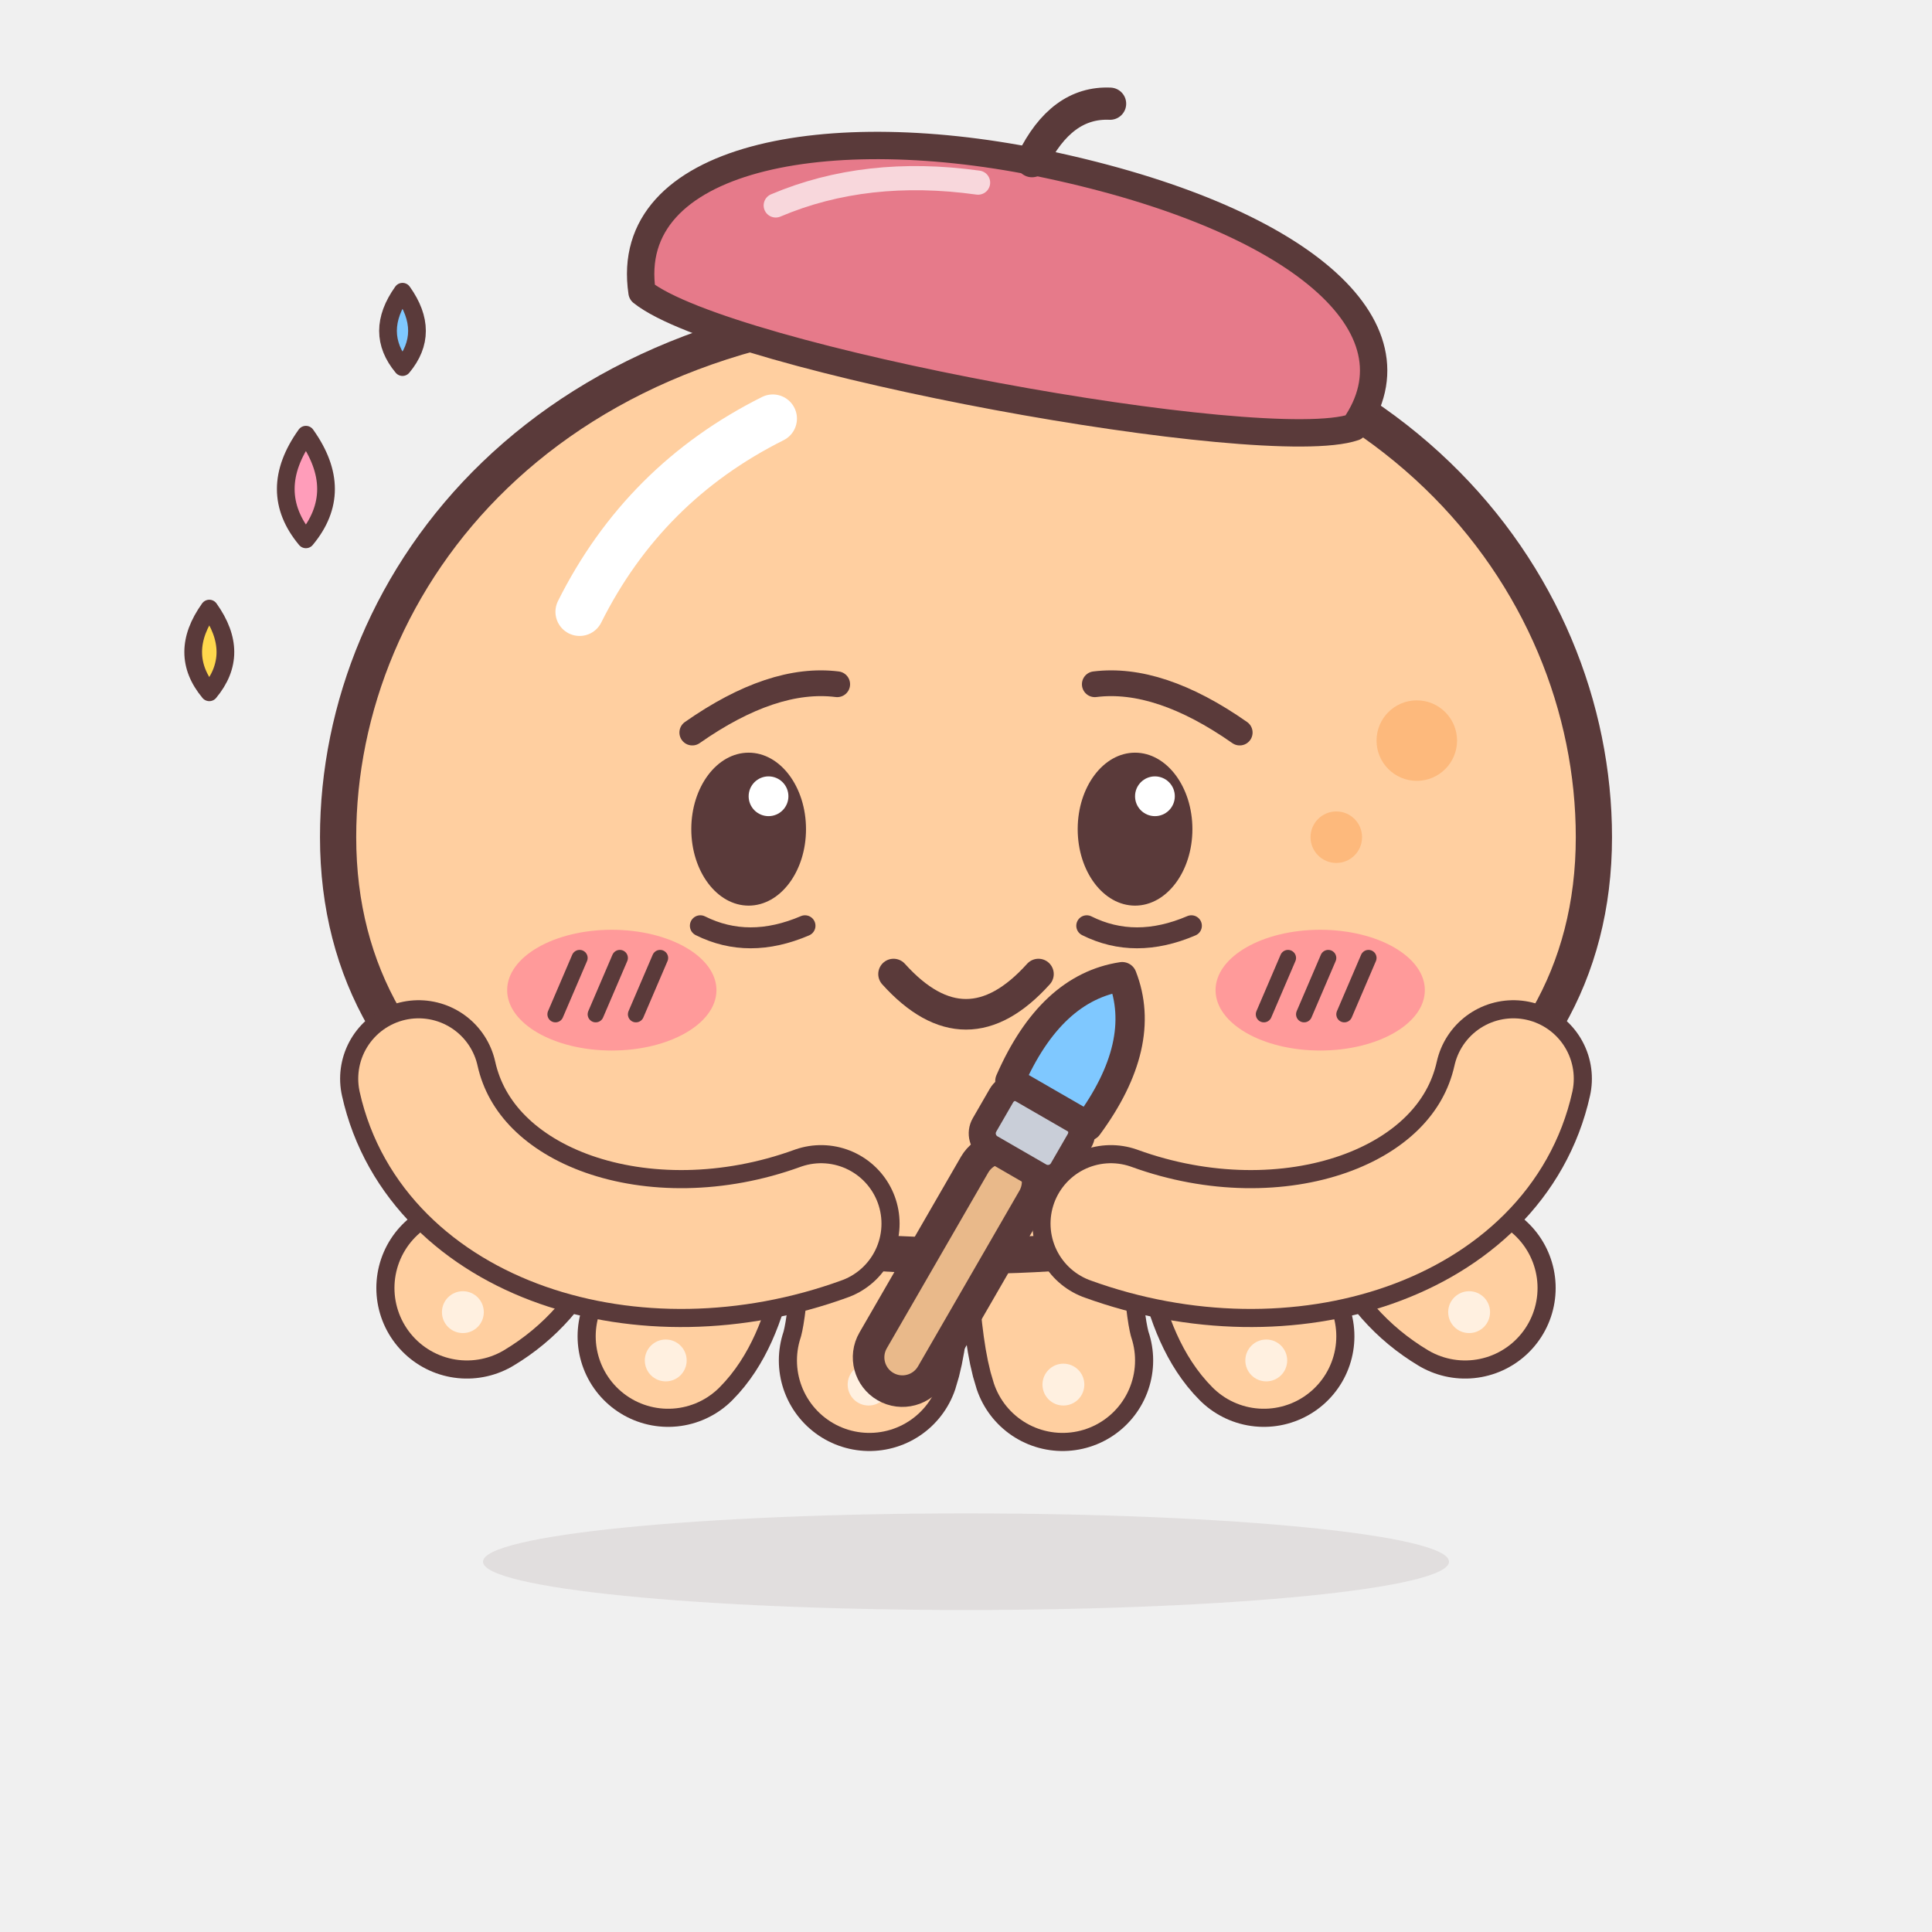
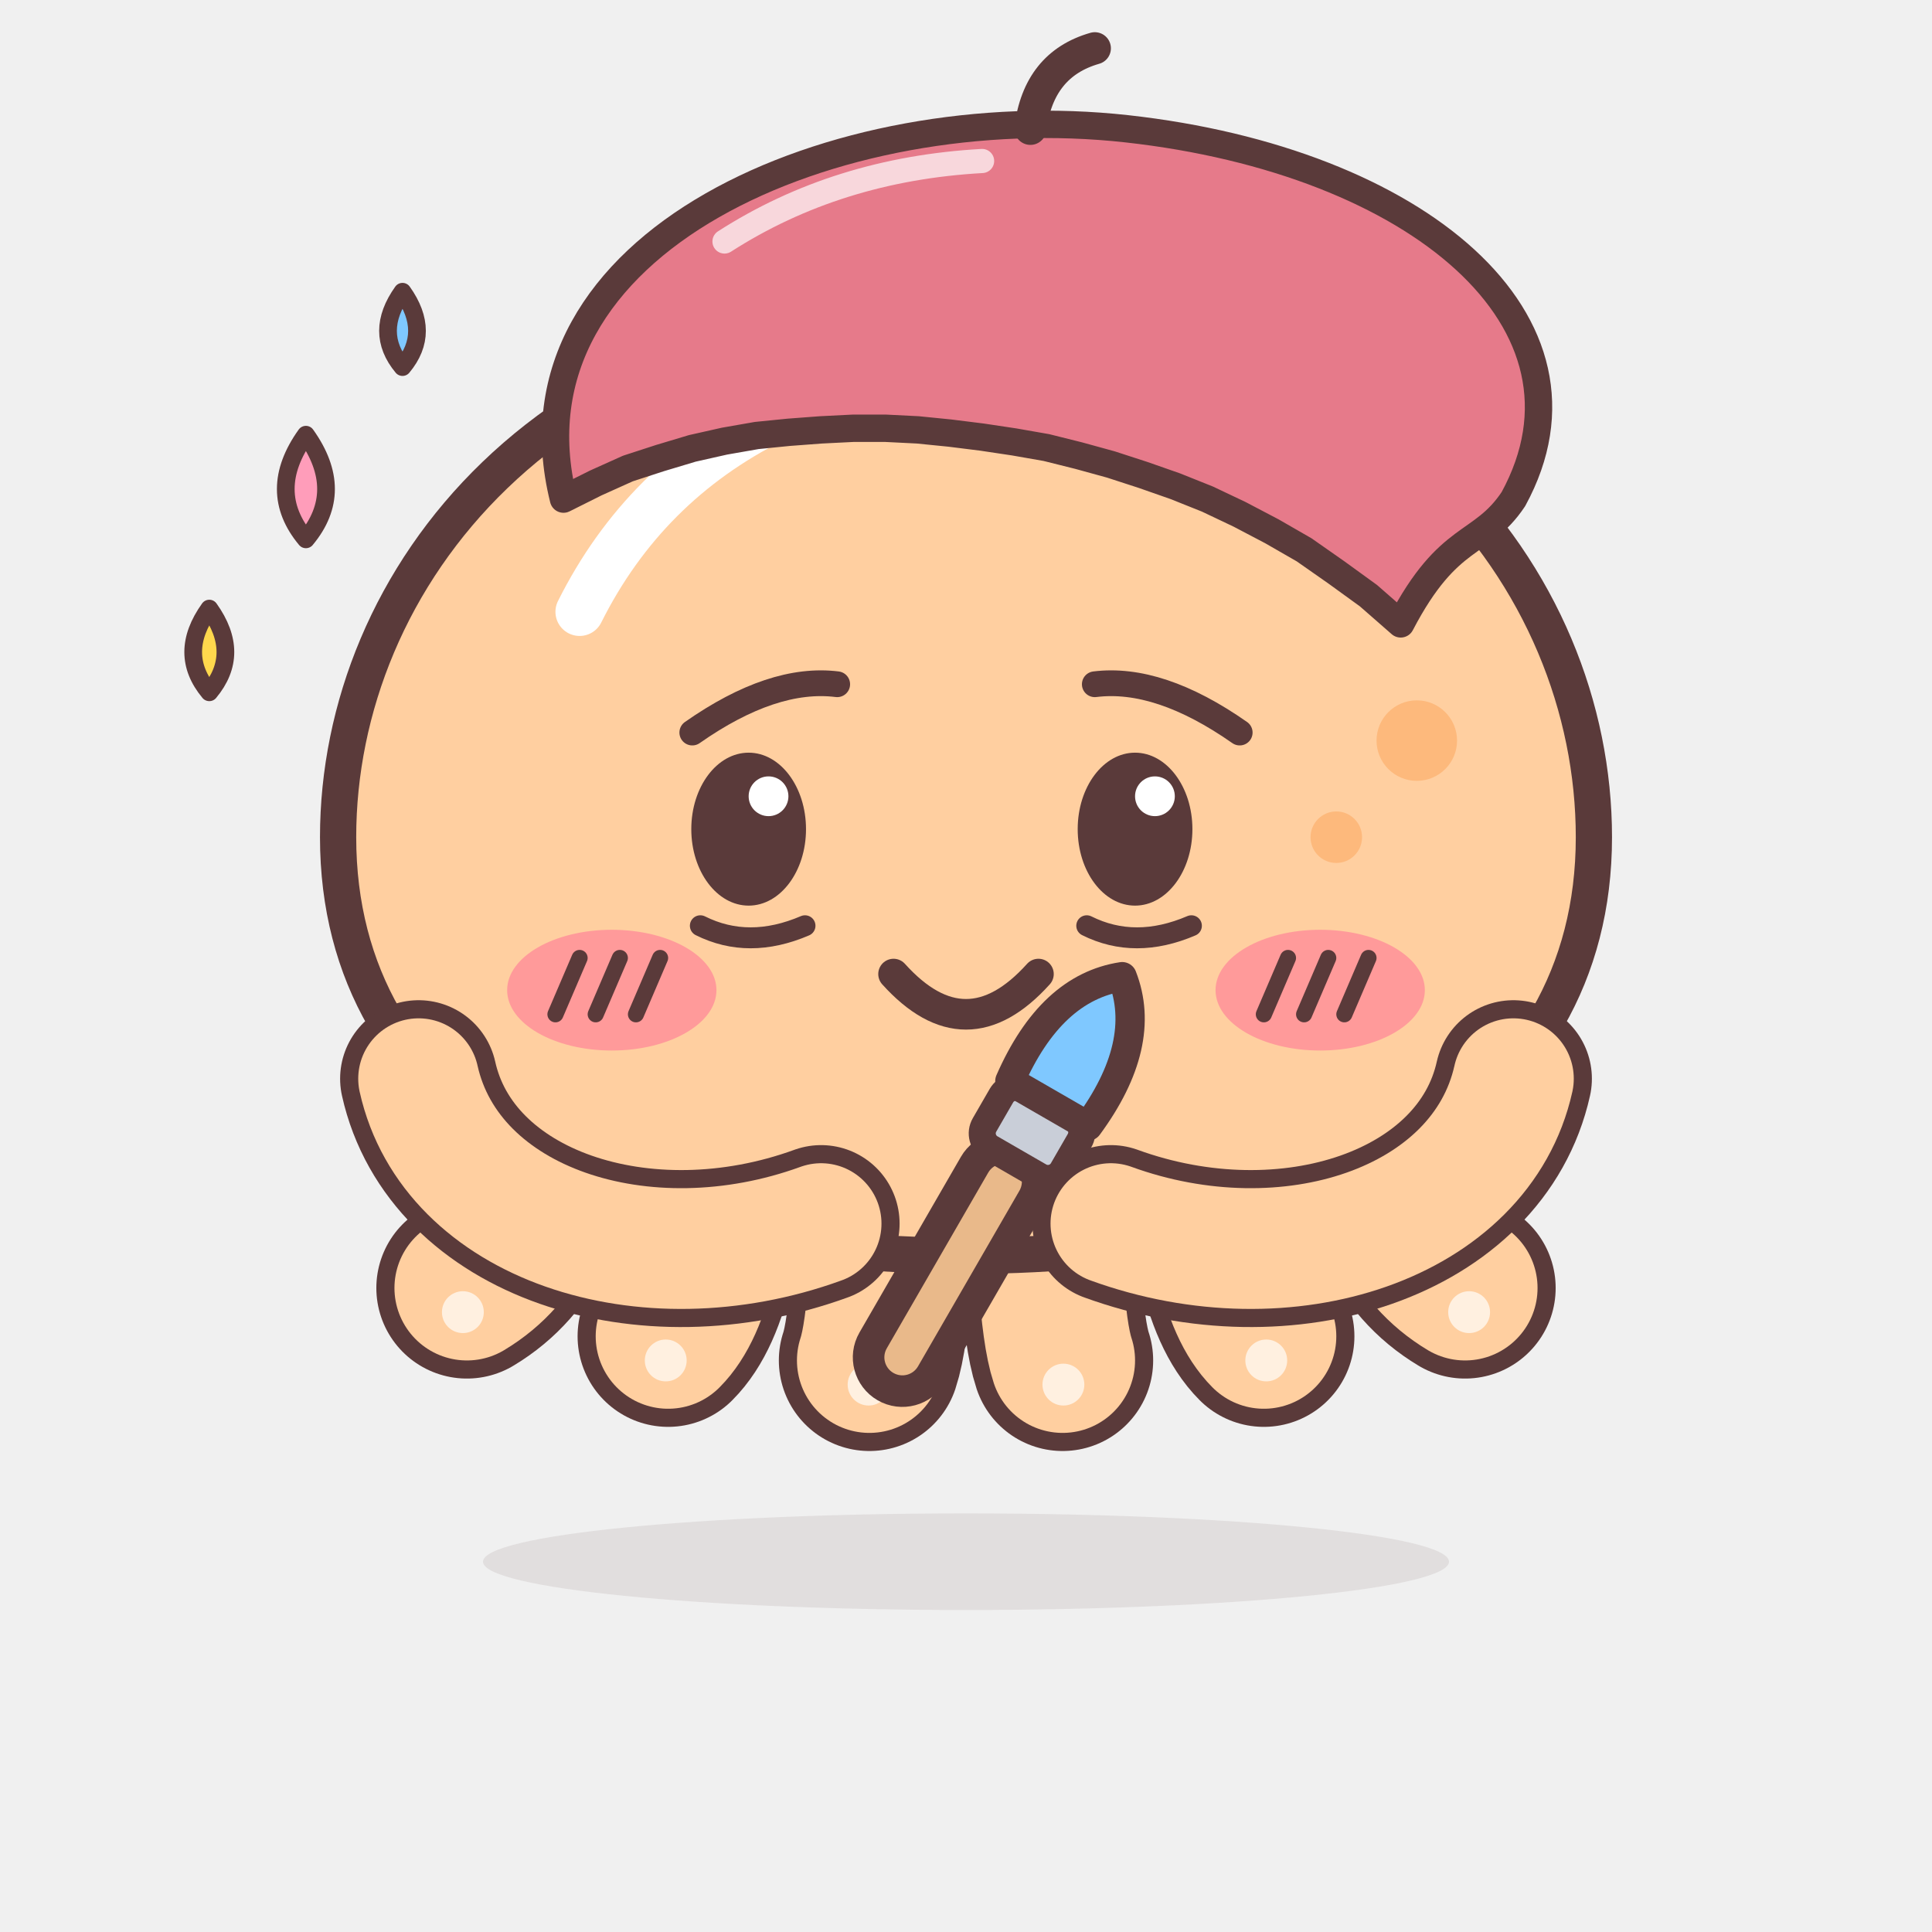
<svg xmlns="http://www.w3.org/2000/svg" viewBox="0 0 240 240" width="240" height="240">
  <ellipse cx="120" cy="194" rx="60" ry="6" fill="#5A3A3A" opacity="0.10" />
  <g fill="none" stroke-linecap="round" stroke-linejoin="round">
    <g stroke="#5A3A3A" stroke-width="22.5">
      <path d="M68 138 Q 68 154, 58 160" />
      <path d="M89 138 Q 89 160, 83 166" />
      <path d="M110 138 Q 110 163, 108 169" />
      <path d="M130 138 Q 130 163, 132 169" />
      <path d="M151 138 Q 151 160, 157 166" />
      <path d="M172 138 Q 172 154, 182 160" />
    </g>
    <g stroke="#FFCFA0" stroke-width="18">
      <path d="M68 138 Q 68 154, 58 160" />
      <path d="M89 138 Q 89 160, 83 166" />
      <path d="M110 138 Q 110 163, 108 169" />
      <path d="M130 138 Q 130 163, 132 169" />
      <path d="M151 138 Q 151 160, 157 166" />
      <path d="M172 138 Q 172 154, 182 160" />
    </g>
  </g>
  <g fill="none" stroke-linecap="round" stroke-linejoin="round">
    <g stroke="#5A3A3A" stroke-width="19.5" />
    <g stroke="#FFCFA0" stroke-width="15" />
  </g>
  <g fill="#FFF0E0">
    <circle cx="57.5" cy="163" r="2.6" />
    <circle cx="82.7" cy="169" r="2.6" />
    <circle cx="107.9" cy="172" r="2.6" />
    <circle cx="132.1" cy="172" r="2.6" />
    <circle cx="157.3" cy="169" r="2.6" />
    <circle cx="182.5" cy="163" r="2.6" />
  </g>
  <path d="M120 38 C 172 38, 198 72, 198 104 C 198 138, 166 156, 120 156 C 74 156, 42 138, 42 104 C 42 72, 68 38, 120 38 Z" fill="#FFCFA0" stroke="#5A3A3A" stroke-width="4.5" />
  <g fill="#FDB97C">
    <circle cx="176" cy="92" r="5" />
    <circle cx="166" cy="104" r="3.2" />
  </g>
  <path d="M72 76 Q 80 60, 96 52" fill="none" stroke="#FFFFFF" stroke-width="6" stroke-linecap="round" />
-   <g transform="rotate(12 126 40)">
-     <path d="M80 46 C 74 30, 98 20, 126 20 C 158 20, 176 30, 170 44 C 160 50, 92 52, 80 46 Z" fill="#E67A8A" stroke="#5A3A3A" stroke-width="3.4" stroke-linejoin="round" />
-     <path d="M124 20 q 2 -8 8 -9" stroke="#5A3A3A" stroke-width="4" fill="none" stroke-linecap="round" />
-     <path d="M94 32 Q 104 25, 118 24" stroke="#FFFFFF" stroke-width="3" fill="none" stroke-linecap="round" opacity="0.7" />
-   </g>
+   <path d="M70 62.0 C 62 30, 104 12, 140 16 C 176 20, 200 40, 188 62 C 184 68, 180 66, 174 77.5 L 174 77.5 L 170 74.0 L 166 71.1 L 162 68.3 L 158 66.0 L 154 63.9 L 150 62.0 L 146 60.4 L 142 59.0 L 138 57.7 L 134 56.6 L 130 55.6 L 126 54.9 L 122 54.3 L 118 53.8 L 114 53.4 L 110 53.2 L 106 53.2 L 102 53.4 L 98 53.7 L 94 54.1 L 90 54.8 L 86 55.7 L 82 56.9 L 78 58.2 L 74 60.0 L 70 62.0 Z" fill="#E67A8A" stroke="#5A3A3A" stroke-width="3.4" stroke-linejoin="round" />
+   <path d="M128 16 q 1 -8 8 -10" stroke="#5A3A3A" stroke-width="4" fill="none" stroke-linecap="round" />
+   <path d="M90 30 Q 104 21, 122 20" stroke="#FFFFFF" stroke-width="3" fill="none" stroke-linecap="round" opacity="0.7" />
  <ellipse cx="76" cy="123" rx="13" ry="7.5" fill="#FF9A9A" />
  <ellipse cx="164" cy="123" rx="13" ry="7.5" fill="#FF9A9A" />
  <path d="M72 119 l -3 7" fill="none" stroke="#5A3A3A" stroke-width="2" stroke-linecap="round" stroke-linejoin="round" />
  <path d="M77 119 l -3 7" fill="none" stroke="#5A3A3A" stroke-width="2" stroke-linecap="round" stroke-linejoin="round" />
  <path d="M82 119 l -3 7" fill="none" stroke="#5A3A3A" stroke-width="2" stroke-linecap="round" stroke-linejoin="round" />
  <path d="M160 119 l -3 7" fill="none" stroke="#5A3A3A" stroke-width="2" stroke-linecap="round" stroke-linejoin="round" />
  <path d="M165 119 l -3 7" fill="none" stroke="#5A3A3A" stroke-width="2" stroke-linecap="round" stroke-linejoin="round" />
  <path d="M170 119 l -3 7" fill="none" stroke="#5A3A3A" stroke-width="2" stroke-linecap="round" stroke-linejoin="round" />
  <path d="M86 91 Q 96 84, 104 85" fill="none" stroke="#5A3A3A" stroke-width="3.2" stroke-linecap="round" stroke-linejoin="round" />
  <path d="M154 91 Q 144 84, 136 85" fill="none" stroke="#5A3A3A" stroke-width="3.2" stroke-linecap="round" stroke-linejoin="round" />
  <ellipse cx="93" cy="103" rx="7.125" ry="9.5" fill="#5A3A3A" />
  <circle cx="95.47" cy="98.915" r="2.47" fill="#FFFFFF" />
  <path d="M87 115 Q 93 118, 100 115" fill="none" stroke="#5A3A3A" stroke-width="2.6" stroke-linecap="round" stroke-linejoin="round" />
  <ellipse cx="141" cy="103" rx="7.125" ry="9.5" fill="#5A3A3A" />
  <circle cx="143.47" cy="98.915" r="2.47" fill="#FFFFFF" />
  <path d="M135 115 Q 141 118, 148 115" fill="none" stroke="#5A3A3A" stroke-width="2.6" stroke-linecap="round" stroke-linejoin="round" />
  <path d="M111 121 Q 120 131, 129 121" fill="none" stroke="#5A3A3A" stroke-width="3.8" stroke-linecap="round" stroke-linejoin="round" />
  <g transform="translate(124 148) scale(1.4) translate(-124 -148)">
    <g transform="rotate(30 124 148)">
      <rect x="121" y="144" width="6" height="24" rx="3" fill="#E9B98A" stroke="#5A3A3A" stroke-width="2.8" />
      <rect x="120" y="139" width="8" height="6" rx="1.5" fill="#C9CED8" stroke="#5A3A3A" stroke-width="2.4" />
      <path d="M120 139 Q 119 130, 124 126 Q 129 130, 128 139 Z" fill="#7FC8FF" stroke="#5A3A3A" stroke-width="2.6" stroke-linejoin="round" />
    </g>
  </g>
  <path d="M38 54.0 Q 43 61.0, 38 67 Q 33 61.0, 38 54.0 Z" fill="#FF9DBA" stroke="#5A3A3A" stroke-width="2.2" stroke-linejoin="round" />
  <path d="M26 75.6 Q 30 81.2, 26 86 Q 22 81.2, 26 75.6 Z" fill="#FFD84D" stroke="#5A3A3A" stroke-width="2.2" stroke-linejoin="round" />
  <path d="M50 36.24 Q 53.6 41.28, 50 45.6 Q 46.4 41.28, 50 36.24 Z" fill="#7FC8FF" stroke="#5A3A3A" stroke-width="2.2" stroke-linejoin="round" />
  <g fill="none" stroke-linecap="round" stroke-linejoin="round">
    <g stroke="#5A3A3A" stroke-width="19.5">
      <path d="M52 134 C 56 152, 80 160, 102 152" />
      <path d="M188 134 C 184 152, 160 160, 138 152" />
    </g>
    <g stroke="#FFCFA0" stroke-width="15">
      <path d="M52 134 C 56 152, 80 160, 102 152" />
      <path d="M188 134 C 184 152, 160 160, 138 152" />
    </g>
  </g>
</svg>
